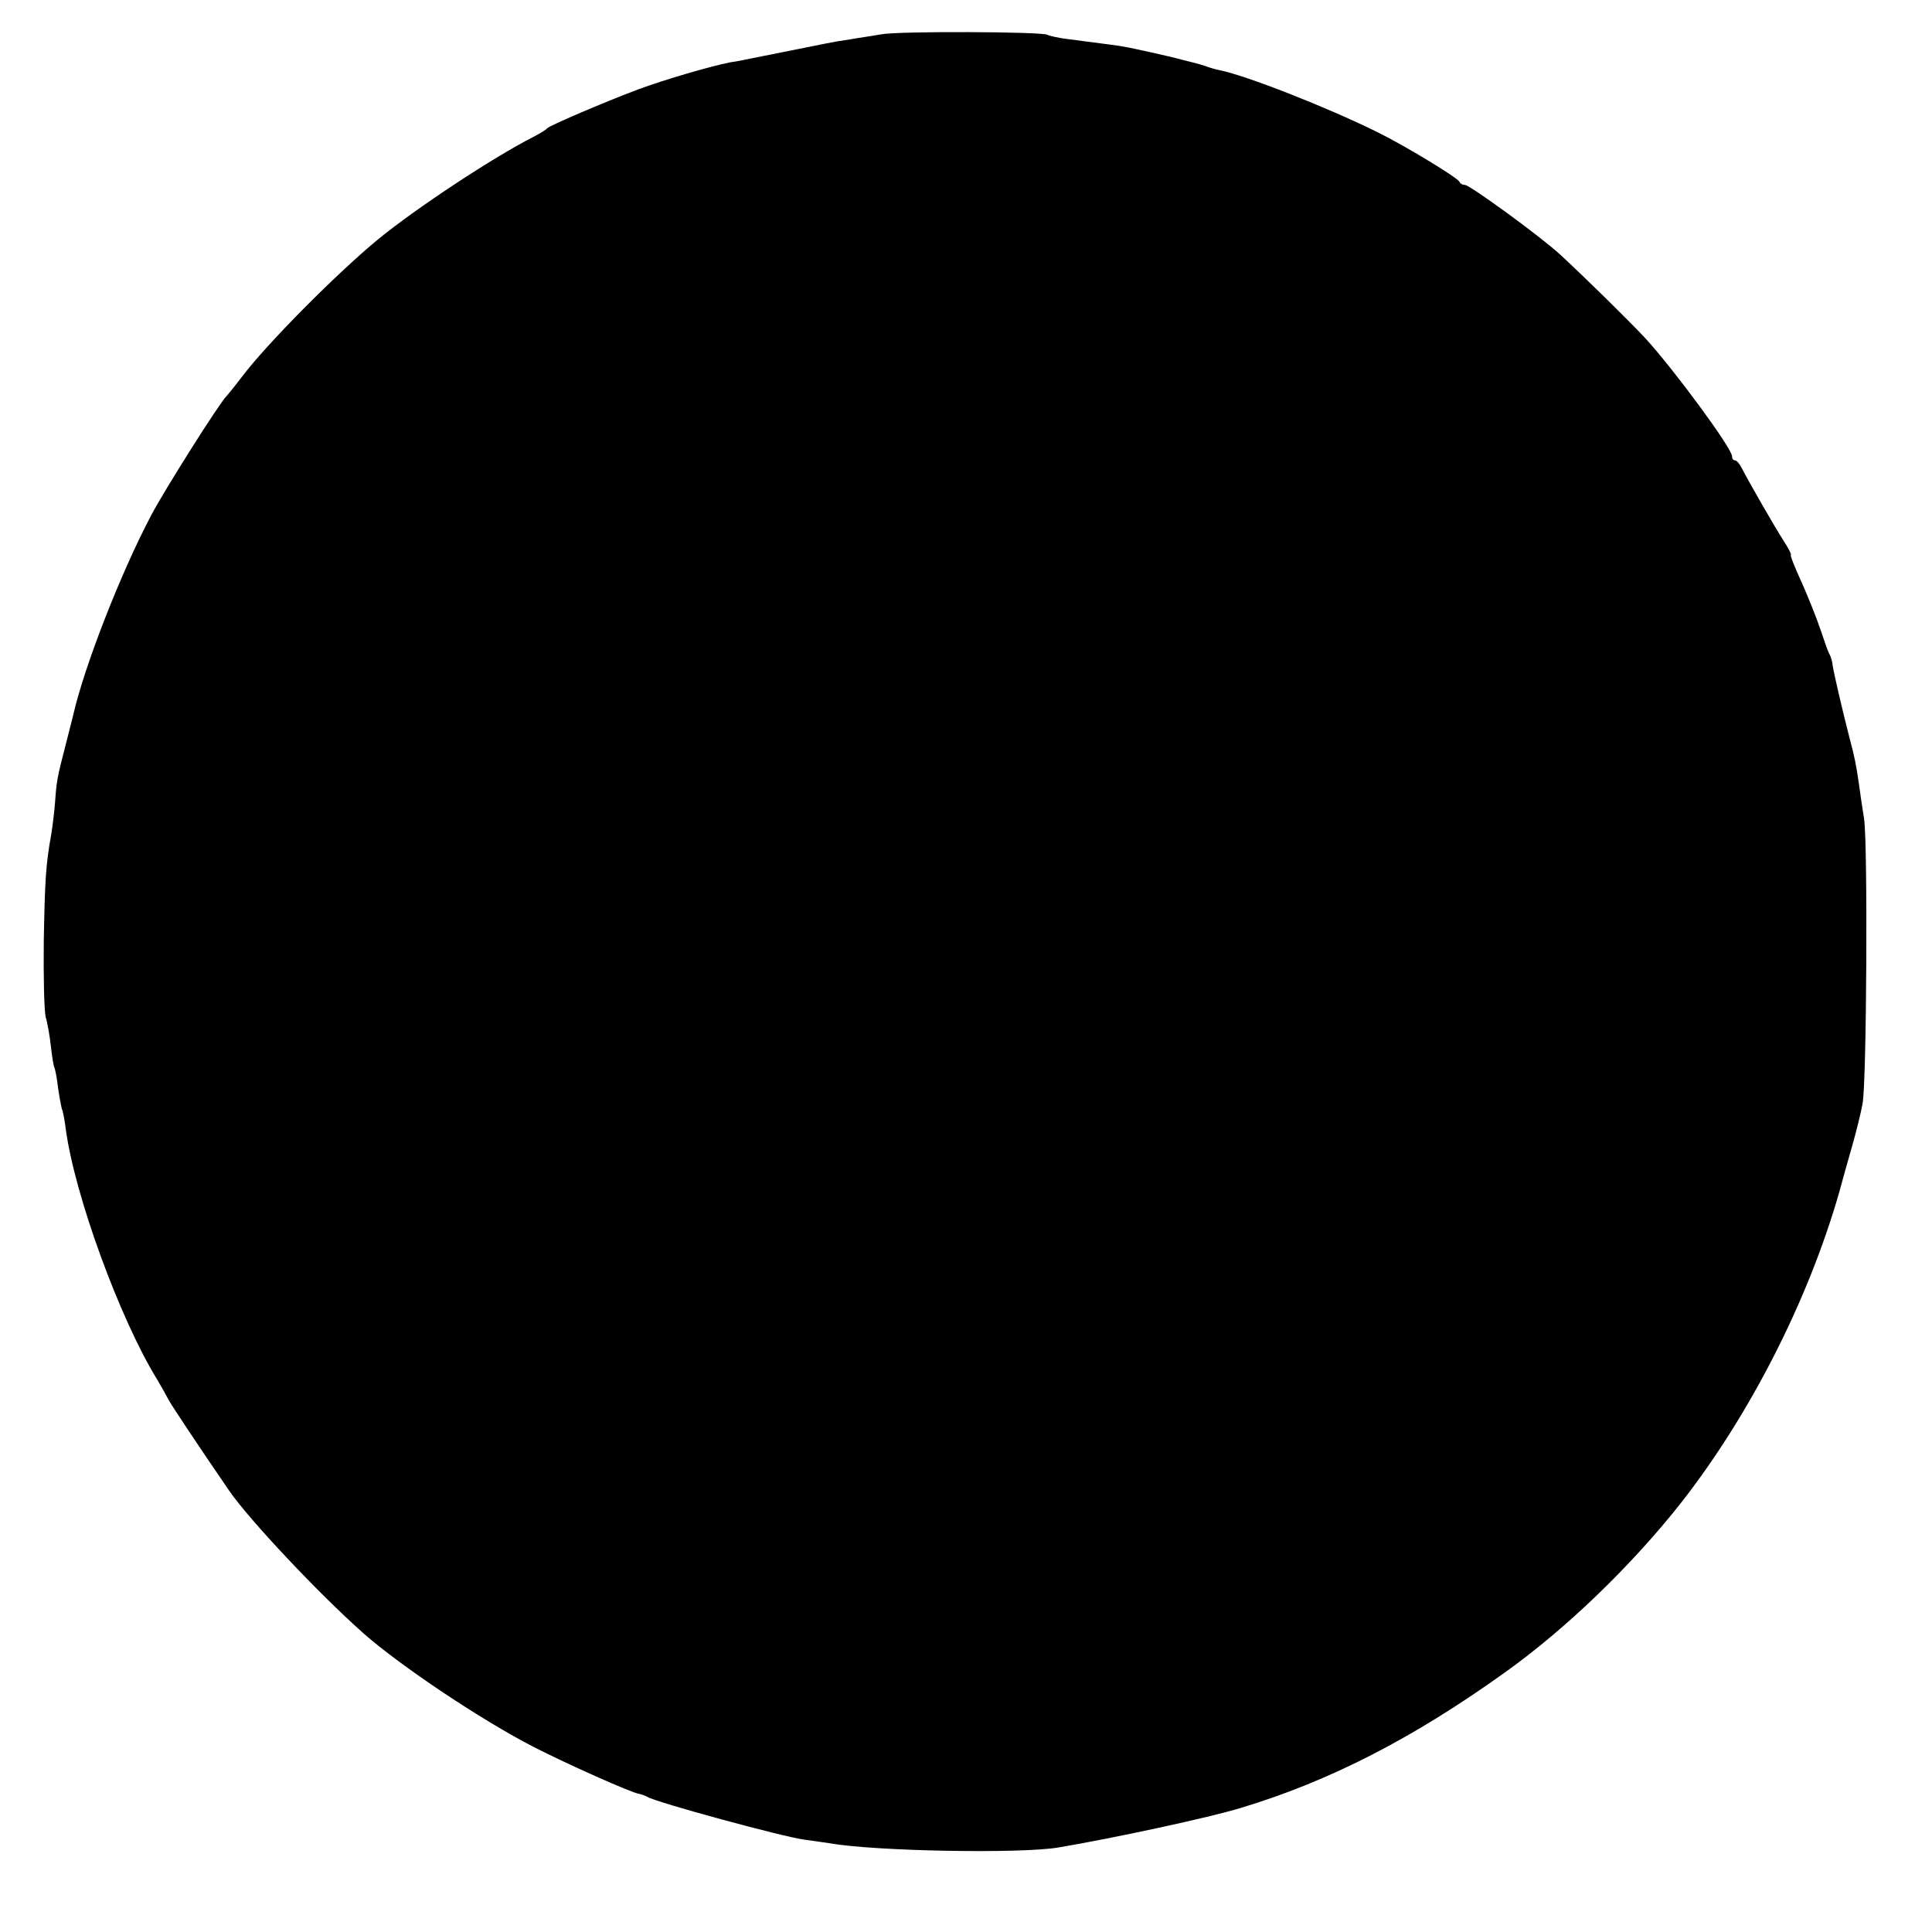
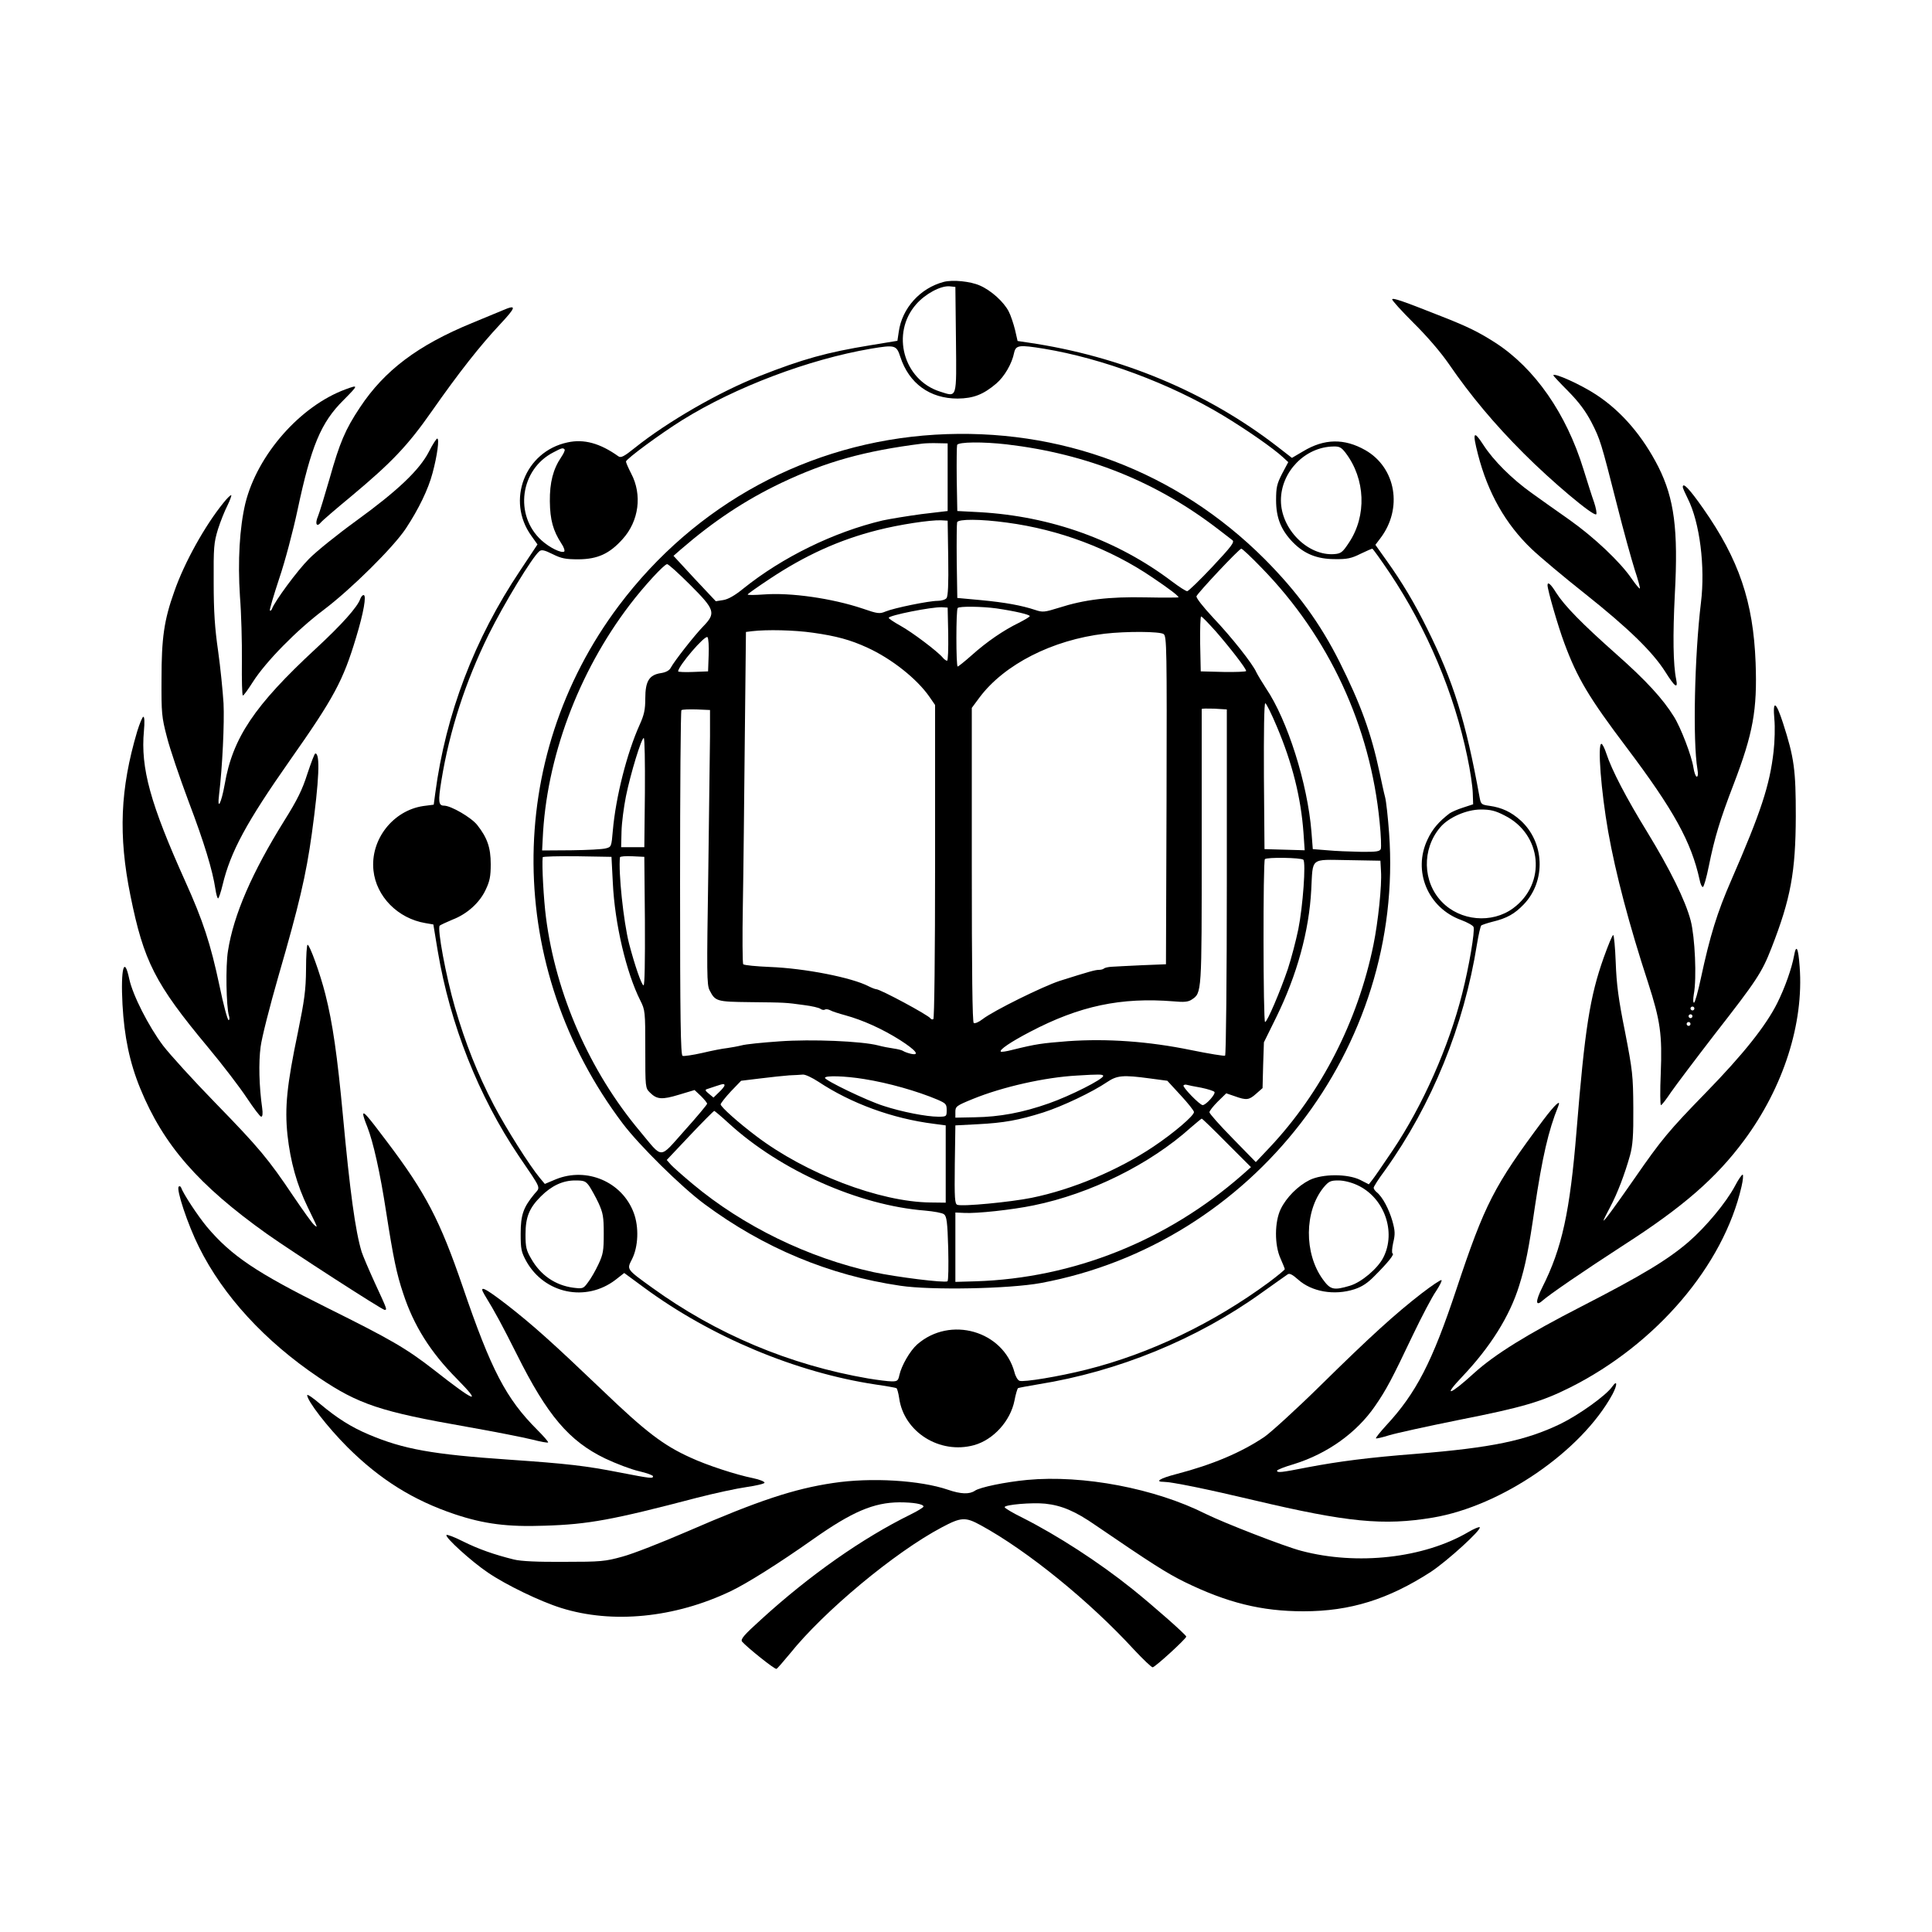
- <svg xmlns="http://www.w3.org/2000/svg" version="1.0" width="512pt" height="512pt" viewBox="0 0 512 512" preserveAspectRatio="xMidYMid meet">
-   <g transform="translate(0,512) scale(0.1,-0.1)" fill="#000000" stroke="none">
-     <path d="M2335 5029 c-22 -4 -58 -9 -80 -13 -22 -3 -51 -8 -65 -11 -35 -7 -170 -34 -200 -40 -14 -3 -38 -8 -54 -10 -52 -10 -178 -47 -245 -72 -93 -35 -235 -96 -241 -103 -3 -4 -18 -13 -35 -22 -105 -53 -313 -190 -414 -273 -109 -90 -294 -276 -361 -365 -19 -25 -37 -47 -40 -50 -17 -16 -164 -248 -199 -315 -81 -153 -178 -402 -207 -530 -1 -5 -10 -39 -19 -75 -23 -89 -25 -98 -29 -155 -2 -27 -7 -66 -10 -85 -15 -83 -17 -124 -20 -285 -1 -93 1 -183 5 -200 5 -16 11 -52 14 -79 3 -27 7 -51 9 -55 2 -3 7 -28 10 -55 4 -27 9 -52 10 -55 2 -3 7 -26 10 -51 23 -176 144 -506 242 -665 13 -22 27 -47 31 -55 6 -12 81 -125 160 -240 52 -76 239 -275 358 -380 98 -86 310 -228 450 -300 88 -45 258 -121 279 -124 6 -1 16 -5 22 -8 21 -14 360 -106 414 -113 30 -4 62 -9 70 -10 118 -21 505 -28 605 -11 148 25 399 79 484 105 235 71 455 184 698 358 164 117 338 285 470 453 181 232 335 534 417 820 8 30 24 87 35 125 11 39 23 88 27 110 11 59 14 691 4 755 -5 30 -11 73 -14 95 -7 48 -11 69 -25 121 -18 70 -41 169 -44 189 -1 11 -5 25 -8 30 -4 6 -14 35 -24 65 -10 30 -33 88 -51 128 -18 39 -31 72 -28 72 2 0 -6 17 -20 38 -23 36 -91 154 -111 193 -5 10 -13 19 -17 19 -5 0 -8 5 -8 11 0 21 -154 230 -230 313 -47 50 -157 158 -225 221 -52 48 -240 185 -253 185 -6 0 -12 3 -14 8 -5 11 -143 95 -218 132 -136 67 -348 150 -418 164 -10 2 -24 6 -32 9 -8 3 -28 9 -45 13 -16 4 -32 8 -35 9 -10 3 -125 29 -140 31 -14 3 -41 6 -147 20 -27 3 -52 9 -58 12 -14 8 -393 10 -440 1z" />
+ <svg xmlns="http://www.w3.org/2000/svg" version="1.0" width="1000pt" height="1000pt" viewBox="0 0 1000 1000" preserveAspectRatio="xMidYMid meet">
+   <g transform="translate(0,1000) scale(0.1,-0.1)" fill="#000000" stroke="none">
+     <path d="M4885 8541 c-122 -32 -216 -136 -233 -258 l-7 -47 -140 -23 c-226 -37 -349 -71 -575 -160 -207 -81 -477 -237 -644 -371 -56 -45 -72 -53 -85 -44 -95 68 -179 91 -264 72 -220 -47 -318 -301 -187 -483 l32 -45 -89 -134 c-238 -355 -386 -745 -440 -1153 l-8 -60 -54 -7 c-157 -23 -275 -174 -258 -333 14 -135 126 -249 269 -273 l41 -7 23 -139 c64 -379 211 -750 419 -1059 121 -178 113 -159 81 -197 -57 -69 -71 -108 -71 -205 0 -81 3 -95 29 -143 94 -168 308 -213 461 -97 l46 36 102 -75 c347 -256 788 -440 1198 -502 56 -8 106 -17 109 -19 4 -3 10 -25 14 -51 24 -176 210 -293 388 -244 100 28 188 125 209 231 6 33 15 61 18 64 4 2 52 11 106 20 412 66 820 233 1153 472 68 48 129 92 137 97 9 7 25 -1 54 -27 70 -63 187 -84 292 -50 39 13 68 32 104 69 71 71 104 113 93 116 -5 2 -3 26 3 55 11 45 10 62 -4 113 -18 62 -51 125 -81 149 -9 7 -16 18 -16 23 0 6 26 47 59 91 243 340 408 745 476 1171 8 49 18 92 22 96 5 3 30 12 58 19 75 18 115 41 162 90 116 121 108 322 -17 435 -48 43 -96 66 -160 75 -43 6 -45 8 -52 46 -71 392 -135 598 -271 871 -65 132 -131 242 -209 351 l-59 83 25 33 c118 154 82 366 -77 457 -109 62 -213 60 -322 -6 l-58 -34 -76 59 c-365 282 -811 468 -1290 538 l-54 8 -13 57 c-8 32 -22 75 -33 96 -25 49 -91 109 -149 134 -49 22 -141 31 -187 19z m63 -299 c3 -311 7 -297 -82 -269 -190 60 -256 302 -124 452 47 54 127 97 173 93 l30 -3 3 -273z m-288 -89 c45 -138 153 -216 297 -216 82 1 133 21 200 78 42 36 81 103 92 159 9 40 26 42 155 21 302 -50 651 -180 924 -344 126 -76 262 -171 313 -218 l27 -25 -32 -60 c-27 -53 -31 -71 -31 -137 0 -92 26 -155 87 -218 59 -60 125 -87 218 -87 62 -1 85 4 131 27 31 15 59 27 62 27 3 0 44 -57 91 -127 193 -289 333 -622 401 -951 15 -70 27 -153 28 -186 l2 -59 -52 -17 c-29 -9 -60 -23 -70 -30 -55 -42 -89 -81 -114 -135 -78 -163 1 -354 174 -417 32 -12 61 -28 64 -36 8 -20 -23 -205 -59 -346 -69 -273 -203 -577 -360 -811 -48 -71 -95 -140 -105 -152 l-18 -23 -45 23 c-65 32 -195 32 -262 -1 -60 -30 -120 -90 -149 -150 -32 -66 -33 -186 -1 -256 12 -27 22 -52 22 -55 0 -4 -37 -34 -82 -68 -288 -212 -617 -370 -944 -452 -143 -36 -326 -66 -347 -58 -9 3 -21 23 -26 44 -58 215 -333 294 -504 144 -37 -33 -81 -109 -92 -159 -6 -28 -10 -32 -39 -32 -19 0 -73 7 -122 15 -407 70 -787 230 -1120 471 -133 96 -130 93 -103 146 33 65 37 167 9 241 -60 160 -243 238 -403 173 l-57 -24 -25 30 c-53 63 -176 258 -239 378 -85 163 -147 320 -201 505 -47 162 -93 411 -79 424 5 4 35 18 66 31 76 29 141 88 172 155 21 44 26 69 26 132 0 86 -18 137 -70 203 -31 39 -136 100 -172 100 -29 0 -31 22 -13 132 42 257 124 509 244 753 80 161 226 402 263 432 11 9 26 6 68 -15 46 -23 68 -27 135 -27 99 1 160 29 228 105 84 93 102 229 44 339 -15 29 -27 57 -27 62 0 13 181 146 292 215 275 171 654 314 975 369 126 21 133 19 153 -42z m2304 -496 c104 -136 111 -327 18 -466 -33 -50 -41 -56 -75 -59 -137 -11 -277 129 -277 278 0 148 125 277 272 279 31 1 41 -5 62 -32z m-4042 17 c4 -3 -4 -21 -17 -40 -42 -62 -60 -131 -59 -229 1 -96 17 -152 59 -217 14 -20 20 -40 15 -43 -15 -9 -75 20 -117 58 -143 130 -111 368 62 456 43 23 49 24 57 15z m4866 -1895 c194 -97 218 -352 44 -480 -110 -81 -274 -66 -369 33 -100 103 -104 273 -9 385 43 52 137 93 211 93 49 0 75 -6 123 -31z m-4738 -1918 c11 -17 33 -56 48 -88 23 -51 27 -70 27 -158 0 -89 -3 -107 -28 -160 -15 -32 -39 -74 -54 -93 -24 -33 -27 -33 -77 -27 -93 13 -168 65 -216 149 -26 44 -30 61 -30 126 0 90 19 137 79 197 56 56 114 83 178 83 46 0 54 -3 73 -29z m3975 5 c140 -64 203 -242 135 -375 -29 -57 -113 -128 -173 -146 -84 -25 -101 -21 -140 33 -98 135 -96 353 4 476 27 32 36 36 77 36 28 0 67 -10 97 -24z" />
+     <path d="M4839 7750 c-652 -40 -1240 -358 -1636 -885 -596 -794 -588 -1874 20 -2680 86 -114 304 -329 423 -417 306 -227 646 -369 1014 -423 161 -24 563 -16 727 14 1098 204 1883 1218 1803 2328 -6 82 -15 166 -21 188 -6 22 -18 78 -28 125 -44 207 -98 355 -208 575 -100 199 -218 361 -387 531 -455 455 -1059 683 -1707 644z m66 -220 l0 -175 -135 -16 c-74 -10 -165 -25 -202 -33 -253 -60 -518 -190 -720 -352 -44 -36 -79 -56 -105 -60 l-38 -6 -110 117 -109 118 39 34 c169 146 333 255 520 344 230 109 428 165 730 203 17 2 53 3 80 2 l50 -1 0 -175z m305 170 c417 -49 775 -193 1095 -439 32 -25 66 -51 74 -57 12 -10 -5 -32 -104 -138 -65 -69 -124 -126 -130 -126 -7 0 -41 22 -77 49 -285 216 -628 339 -998 360 l-115 6 -3 165 c-1 90 0 170 2 177 7 16 134 17 256 3z m-302 -589 c2 -134 -1 -198 -9 -207 -6 -8 -27 -14 -46 -14 -45 0 -226 -37 -269 -55 -31 -13 -41 -12 -119 15 -158 53 -373 84 -513 73 -45 -3 -82 -4 -82 0 0 3 51 39 113 80 183 122 361 203 559 253 113 29 273 53 328 51 l35 -2 3 -194z m304 184 c271 -36 534 -135 753 -284 86 -58 135 -95 135 -103 0 -1 -77 -2 -170 0 -190 4 -316 -11 -450 -54 -74 -23 -83 -24 -122 -11 -69 23 -155 39 -283 51 l-120 11 -3 190 c-1 104 0 195 2 202 7 17 120 17 258 -2z m1318 -234 c349 -358 563 -820 611 -1317 7 -67 9 -129 6 -138 -5 -13 -22 -16 -104 -15 -54 1 -132 4 -173 8 l-75 6 -7 90 c-20 249 -124 578 -235 742 -21 32 -43 69 -50 83 -19 44 -129 183 -224 283 -53 57 -89 103 -86 111 8 19 220 245 232 246 5 0 52 -44 105 -99z m-2958 -88 c129 -129 135 -146 67 -216 -44 -45 -149 -179 -167 -213 -7 -14 -25 -24 -51 -28 -61 -9 -81 -42 -81 -131 0 -58 -6 -85 -29 -136 -66 -146 -124 -375 -139 -548 -7 -83 -8 -85 -36 -92 -16 -5 -97 -9 -179 -10 l-151 -1 3 59 c18 417 183 862 451 1213 73 96 178 210 193 210 7 0 60 -48 119 -107z m1336 -255 c1 -78 -1 -138 -6 -138 -5 0 -16 8 -23 17 -27 32 -158 131 -218 164 -34 19 -61 37 -61 41 0 13 223 57 275 55 l30 -2 3 -137z m249 133 c96 -14 173 -32 173 -40 0 -4 -26 -19 -57 -35 -78 -38 -165 -97 -244 -168 -36 -32 -69 -58 -72 -58 -9 0 -9 295 0 303 9 10 127 8 200 -2z m1136 -119 c73 -84 157 -192 157 -205 0 -4 -53 -6 -117 -5 l-118 3 -3 143 c-1 78 1 142 5 141 5 0 38 -35 76 -77z m-2085 -7 c121 -17 194 -37 281 -77 125 -57 257 -161 322 -255 l29 -42 0 -810 c0 -489 -4 -812 -9 -816 -5 -3 -12 -1 -15 4 -11 17 -260 151 -281 151 -5 0 -23 7 -39 15 -86 45 -329 93 -511 100 -71 3 -133 9 -138 14 -4 4 -5 142 -2 307 3 164 7 550 10 856 l6 557 32 4 c75 9 219 6 315 -8z m1815 -7 c16 -12 17 -73 15 -861 l-3 -848 -125 -5 c-69 -3 -139 -7 -157 -8 -17 -1 -35 -5 -39 -9 -4 -4 -16 -7 -26 -7 -19 0 -48 -8 -203 -57 -86 -28 -342 -154 -399 -198 -19 -15 -40 -24 -46 -20 -7 4 -10 265 -10 819 l0 812 40 54 c128 171 377 298 648 330 113 13 286 12 305 -2z m-2355 -109 l-3 -84 -77 -3 c-43 -2 -78 0 -78 3 0 27 139 190 152 177 5 -5 8 -47 6 -93z m2941 -370 c80 -189 125 -368 138 -552 l6 -88 -104 3 -104 3 -3 378 c-1 224 1 377 7 377 5 0 32 -54 60 -121z m-259 -804 c0 -492 -4 -896 -9 -899 -4 -3 -84 10 -177 29 -219 45 -433 60 -635 46 -138 -11 -163 -14 -289 -45 -30 -8 -57 -12 -60 -9 -9 9 53 51 151 102 257 135 472 180 744 158 53 -5 75 -3 93 9 53 35 52 29 52 791 0 390 0 710 0 713 0 3 29 3 65 2 l65 -4 0 -893z m-2675 755 c-1 -74 -5 -394 -9 -710 -8 -517 -8 -578 7 -606 29 -57 37 -59 206 -61 188 -2 187 -2 281 -15 41 -5 80 -14 87 -20 7 -5 17 -7 22 -4 6 4 18 2 28 -3 10 -6 45 -17 78 -26 91 -25 191 -70 283 -128 83 -53 107 -83 55 -71 -16 4 -32 10 -38 14 -5 4 -28 10 -50 13 -22 3 -58 10 -80 16 -85 22 -344 33 -510 21 -88 -6 -177 -15 -197 -21 -20 -5 -54 -11 -75 -14 -21 -2 -78 -13 -128 -25 -49 -11 -96 -18 -102 -15 -10 3 -13 191 -13 893 0 489 3 892 7 896 4 4 39 5 78 4 l70 -3 0 -135z m-337 -292 l-3 -283 -60 0 -60 0 2 82 c1 45 12 127 23 182 24 118 80 301 92 301 5 0 7 -127 6 -282z m-166 -468 c10 -212 70 -465 142 -608 25 -50 26 -56 26 -252 0 -199 0 -201 24 -225 36 -36 62 -38 151 -11 l80 24 33 -31 c17 -17 32 -35 32 -40 0 -4 -52 -67 -116 -138 -135 -151 -110 -150 -232 -4 -260 310 -435 709 -486 1106 -12 92 -22 273 -17 312 1 4 81 6 179 5 l177 -3 7 -135z m166 -197 c1 -210 -1 -333 -7 -333 -10 0 -46 105 -75 216 -29 114 -56 373 -47 447 1 4 29 7 64 5 l62 -3 3 -332z m3408 317 c14 -14 -2 -240 -26 -360 -12 -58 -36 -150 -54 -205 -39 -115 -107 -275 -118 -275 -10 0 -11 834 -1 843 10 11 188 8 199 -3z m402 -60 c5 -73 -15 -262 -39 -380 -81 -396 -270 -765 -538 -1050 l-71 -75 -120 123 c-66 67 -120 128 -120 135 0 7 20 32 43 55 l44 43 44 -15 c61 -22 74 -20 111 13 l33 29 3 119 4 118 64 130 c107 218 170 446 181 660 9 169 -8 156 190 153 l168 -3 3 -55z m-2912 -1089 c169 -112 383 -191 599 -218 l60 -8 0 -200 0 -200 -80 1 c-262 3 -644 149 -900 343 -93 70 -185 152 -185 165 1 6 24 36 53 67 l53 55 99 12 c55 7 123 14 150 16 28 1 60 3 71 4 12 1 48 -16 80 -37z m1474 30 c0 -17 -170 -103 -281 -142 -136 -48 -255 -70 -383 -72 l-101 -2 0 30 c0 28 5 32 91 67 152 62 372 112 539 121 113 7 135 7 135 -2z m-1238 -16 c127 -20 277 -63 381 -107 43 -19 47 -23 47 -54 0 -33 -1 -34 -44 -34 -60 0 -189 25 -283 56 -86 27 -303 132 -303 145 0 13 104 10 202 -6z m1480 3 l90 -12 69 -75 c38 -41 69 -80 69 -87 0 -19 -104 -108 -210 -179 -182 -122 -419 -222 -631 -265 -109 -22 -359 -46 -384 -36 -13 5 -15 32 -13 208 l3 203 115 6 c137 7 213 21 340 61 100 32 255 106 330 157 52 35 82 38 222 19z m-2202 -36 c0 -5 -13 -21 -28 -35 l-29 -28 -24 20 c-19 15 -21 21 -9 24 8 3 29 10 45 15 39 13 45 14 45 4z m2468 -12 c34 -7 65 -17 68 -22 7 -11 -44 -68 -61 -68 -15 0 -107 95 -99 102 3 4 11 5 17 3 7 -2 40 -9 75 -15z m-2445 -185 c267 -244 672 -424 1015 -451 45 -4 90 -12 98 -19 14 -10 18 -40 22 -177 2 -91 1 -167 -4 -170 -17 -9 -264 22 -381 47 -339 74 -676 238 -938 457 -49 41 -100 86 -112 99 l-22 25 120 127 c66 70 123 127 126 127 2 0 37 -29 76 -65z m2577 -101 l125 -125 -45 -40 c-389 -341 -875 -535 -1380 -551 l-105 -3 0 180 0 179 45 -2 c64 -4 249 16 360 39 294 60 603 213 815 404 28 24 52 44 55 45 3 0 61 -56 130 -126z" />
+     <path d="M7206 8451 c-3 -4 47 -59 110 -122 71 -70 142 -153 184 -214 111 -162 236 -311 385 -460 144 -145 364 -330 377 -317 4 4 -1 32 -11 62 -11 30 -35 107 -55 171 -89 289 -252 523 -456 655 -86 55 -142 83 -280 137 -202 80 -249 96 -254 88z" />
+     <path d="M2600 8393 c-19 -8 -90 -37 -157 -65 -280 -115 -453 -245 -580 -437 -76 -114 -105 -183 -157 -368 -25 -87 -52 -175 -60 -195 -17 -39 -7 -59 15 -32 7 9 79 71 159 137 208 174 290 260 414 437 142 203 251 341 354 451 85 91 88 105 12 72z" />
+     <path d="M8040 8057 c0 -2 35 -40 78 -83 55 -56 89 -102 119 -159 46 -90 49 -100 133 -430 33 -132 75 -282 91 -333 17 -51 29 -95 27 -98 -3 -2 -21 20 -42 50 -60 88 -195 215 -322 305 -66 46 -154 109 -196 139 -101 72 -197 167 -250 249 -51 79 -58 67 -28 -49 51 -199 143 -361 277 -489 43 -41 168 -146 278 -233 225 -179 349 -300 415 -404 49 -78 66 -90 56 -39 -16 76 -18 227 -7 443 18 333 -3 493 -85 657 -81 159 -189 286 -319 372 -79 53 -225 119 -225 102z" />
+     <path d="M1789 7985 c-235 -86 -457 -339 -519 -590 -30 -126 -40 -299 -28 -482 7 -87 11 -238 10 -335 -1 -98 1 -178 5 -178 5 0 28 33 53 72 65 102 225 266 365 371 144 109 362 325 426 422 66 100 116 203 138 287 24 89 36 178 24 178 -4 0 -24 -30 -43 -68 -49 -95 -162 -202 -374 -356 -98 -71 -209 -160 -247 -199 -60 -60 -177 -219 -191 -258 -3 -8 -8 -12 -11 -9 -3 3 19 77 48 165 30 88 72 247 95 355 70 330 121 453 237 568 79 80 80 82 12 57z" />
+     <path d="M8710 7479 c0 -5 12 -32 26 -60 62 -123 91 -353 68 -539 -33 -273 -43 -716 -18 -862 4 -23 3 -38 -4 -38 -5 0 -13 21 -17 48 -9 59 -65 206 -101 263 -57 92 -144 187 -299 324 -178 158 -267 249 -311 318 -27 44 -44 58 -44 38 0 -25 55 -215 87 -300 67 -181 128 -283 323 -541 244 -324 334 -488 377 -683 4 -22 12 -39 17 -38 5 0 19 49 31 109 30 148 58 240 128 422 101 264 123 385 114 630 -12 315 -86 534 -272 799 -70 100 -105 137 -105 110z" />
+     <path d="M1157 7398 c-96 -118 -203 -310 -255 -460 -53 -148 -66 -241 -66 -453 -1 -177 1 -197 28 -300 15 -60 66 -210 112 -333 82 -216 124 -356 139 -454 4 -27 10 -48 14 -48 3 0 14 31 23 69 41 172 123 324 349 646 228 324 275 412 342 635 39 128 55 220 39 220 -6 0 -13 -9 -17 -19 -13 -41 -95 -133 -230 -258 -319 -295 -431 -463 -472 -703 -18 -100 -40 -141 -29 -52 17 140 28 371 23 472 -4 63 -16 185 -28 270 -17 117 -23 204 -23 355 -1 183 1 206 22 275 13 41 35 96 49 123 13 27 22 51 20 54 -3 2 -21 -15 -40 -39z" />
+     <path d="M9184 6278 c4 -40 2 -116 -4 -168 -20 -175 -65 -312 -219 -666 -73 -167 -110 -287 -157 -506 -15 -71 -31 -128 -36 -128 -5 0 -5 19 -1 43 16 84 6 297 -16 382 -28 106 -107 265 -226 460 -107 174 -183 320 -210 403 -9 28 -21 52 -26 52 -21 0 -2 -245 35 -455 38 -215 109 -484 207 -783 63 -196 73 -266 65 -469 -4 -90 -3 -163 1 -163 5 0 28 31 53 68 25 36 126 170 224 297 219 281 245 320 295 448 100 256 125 394 126 682 0 240 -8 302 -66 482 -37 114 -54 122 -45 21z m-414 -1498 c0 -5 -4 -10 -10 -10 -5 0 -10 5 -10 10 0 6 5 10 10 10 6 0 10 -4 10 -10z m-10 -40 c0 -5 -4 -10 -10 -10 -5 0 -10 5 -10 10 0 6 5 10 10 10 6 0 10 -4 10 -10z m-10 -40 c0 -5 -4 -10 -10 -10 -5 0 -10 5 -10 10 0 6 5 10 10 10 6 0 10 -4 10 -10z" />
+     <path d="M710 6214 c-88 -297 -98 -538 -35 -849 69 -341 127 -456 401 -785 76 -91 166 -209 201 -262 36 -54 69 -98 75 -98 7 0 9 16 5 45 -16 112 -19 236 -8 317 6 48 48 212 92 365 107 369 143 522 173 738 38 276 44 416 18 415 -4 0 -22 -48 -41 -105 -26 -82 -52 -135 -119 -242 -167 -268 -263 -488 -292 -675 -13 -77 -9 -290 5 -335 4 -13 3 -23 -2 -23 -5 0 -27 80 -47 178 -46 217 -85 336 -177 540 -181 402 -232 587 -214 779 4 44 3 73 -3 73 -5 0 -19 -34 -32 -76z" />
+     <path d="M8301 5044 c-72 -202 -98 -369 -141 -899 -34 -417 -75 -606 -177 -808 -36 -72 -36 -102 1 -69 36 32 211 152 421 288 308 198 478 347 622 541 204 275 310 606 288 899 -7 99 -18 120 -29 57 -12 -65 -47 -165 -87 -245 -59 -118 -177 -266 -369 -463 -192 -197 -231 -244 -370 -445 -103 -148 -160 -226 -160 -217 0 3 15 34 34 69 38 71 76 172 103 268 14 52 18 101 17 245 -1 169 -4 193 -43 395 -34 168 -44 246 -48 358 -3 78 -9 142 -13 142 -5 0 -26 -52 -49 -116z" />
+     <path d="M1584 4982 c-1 -107 -8 -158 -42 -325 -57 -272 -69 -389 -54 -532 15 -137 49 -259 105 -374 54 -111 53 -108 34 -92 -10 7 -58 75 -109 150 -129 192 -176 249 -405 484 -112 115 -233 248 -269 295 -75 100 -157 261 -175 345 -26 124 -45 54 -35 -132 9 -166 37 -301 92 -435 120 -293 301 -500 656 -753 130 -92 596 -393 609 -393 14 0 12 4 -50 138 -32 70 -63 143 -69 162 -33 108 -61 316 -97 705 -29 311 -53 479 -91 629 -27 107 -81 256 -92 256 -4 0 -8 -57 -8 -128z" />
+     <path d="M7988 4203 c-255 -341 -303 -435 -450 -877 -125 -376 -208 -537 -364 -705 -31 -34 -55 -64 -52 -66 2 -2 33 5 68 16 36 11 200 47 364 80 329 65 426 94 574 168 445 224 792 630 886 1039 8 34 10 62 6 62 -5 0 -23 -26 -40 -59 -46 -86 -151 -212 -240 -289 -108 -93 -241 -173 -552 -333 -283 -145 -451 -249 -558 -346 -127 -116 -165 -127 -61 -18 145 153 245 312 294 470 33 105 50 191 81 405 39 260 70 397 121 523 17 41 -16 11 -77 -70z" />
+     <path d="M1880 4231 c0 -6 9 -34 21 -63 31 -80 66 -234 98 -443 37 -237 54 -319 88 -420 54 -165 140 -303 278 -442 134 -136 94 -121 -117 45 -145 113 -225 159 -553 322 -368 183 -498 270 -625 421 -47 57 -121 169 -133 203 -3 6 -8 8 -12 4 -14 -13 46 -195 105 -313 125 -252 341 -487 620 -675 206 -139 320 -177 766 -255 142 -25 294 -55 338 -66 43 -11 80 -18 83 -15 3 2 -23 32 -56 65 -162 162 -239 310 -386 741 -118 344 -191 485 -393 752 -103 137 -122 158 -122 139z" />
+     <path d="M7359 3306 c-137 -106 -265 -222 -524 -477 -126 -124 -257 -243 -290 -266 -120 -81 -269 -144 -457 -193 -85 -22 -113 -40 -64 -40 40 0 226 -38 466 -95 482 -114 671 -133 927 -90 355 60 768 343 929 638 26 49 26 78 -1 40 -32 -46 -172 -146 -268 -193 -181 -87 -355 -123 -747 -155 -245 -19 -400 -39 -563 -70 -137 -27 -157 -29 -157 -17 0 4 39 20 88 34 173 54 324 162 419 300 60 87 87 139 196 368 46 96 100 199 120 227 19 29 32 55 28 57 -4 3 -50 -28 -102 -68z" />
+     <path d="M2508 3298 c57 -93 91 -157 167 -308 158 -317 271 -449 457 -539 57 -27 136 -57 176 -66 39 -9 72 -21 72 -26 0 -13 -10 -12 -175 20 -174 34 -267 45 -572 66 -395 27 -544 54 -722 129 -93 39 -167 86 -255 160 -36 31 -66 51 -66 45 0 -30 105 -166 209 -270 169 -168 341 -275 556 -347 150 -50 272 -66 464 -59 227 7 351 30 786 144 93 24 209 49 259 56 49 7 91 17 93 22 2 6 -25 17 -59 24 -89 18 -239 67 -325 107 -139 63 -230 132 -453 346 -265 253 -360 338 -497 445 -117 90 -147 104 -115 51z" />
+     <path d="M5317 2340 c-115 -11 -245 -38 -271 -56 -28 -19 -72 -18 -139 5 -143 49 -398 65 -595 35 -202 -30 -387 -91 -755 -251 -132 -57 -282 -116 -335 -130 -90 -25 -112 -27 -302 -27 -139 -1 -223 3 -260 12 -101 25 -184 54 -264 94 -43 22 -81 36 -85 33 -10 -11 130 -138 215 -195 94 -64 270 -149 379 -183 265 -83 588 -51 877 87 84 40 248 143 428 270 200 141 312 189 445 190 73 0 125 -9 125 -22 0 -4 -30 -23 -67 -41 -248 -122 -521 -313 -773 -543 -91 -82 -108 -103 -99 -115 25 -29 169 -145 178 -141 4 1 35 37 69 78 176 220 544 526 786 654 101 54 123 55 203 11 240 -131 562 -392 794 -645 46 -49 89 -90 95 -90 12 0 174 148 174 159 0 9 -175 163 -280 247 -172 138 -387 277 -567 368 -51 25 -93 50 -93 55 0 13 142 25 210 18 85 -9 156 -39 261 -112 290 -198 367 -247 460 -293 221 -108 399 -152 616 -152 242 0 439 62 659 204 86 57 264 219 253 231 -4 3 -30 -8 -59 -25 -230 -135 -575 -174 -865 -97 -88 23 -401 145 -494 191 -262 132 -635 203 -924 176z" />
  </g>
</svg>
